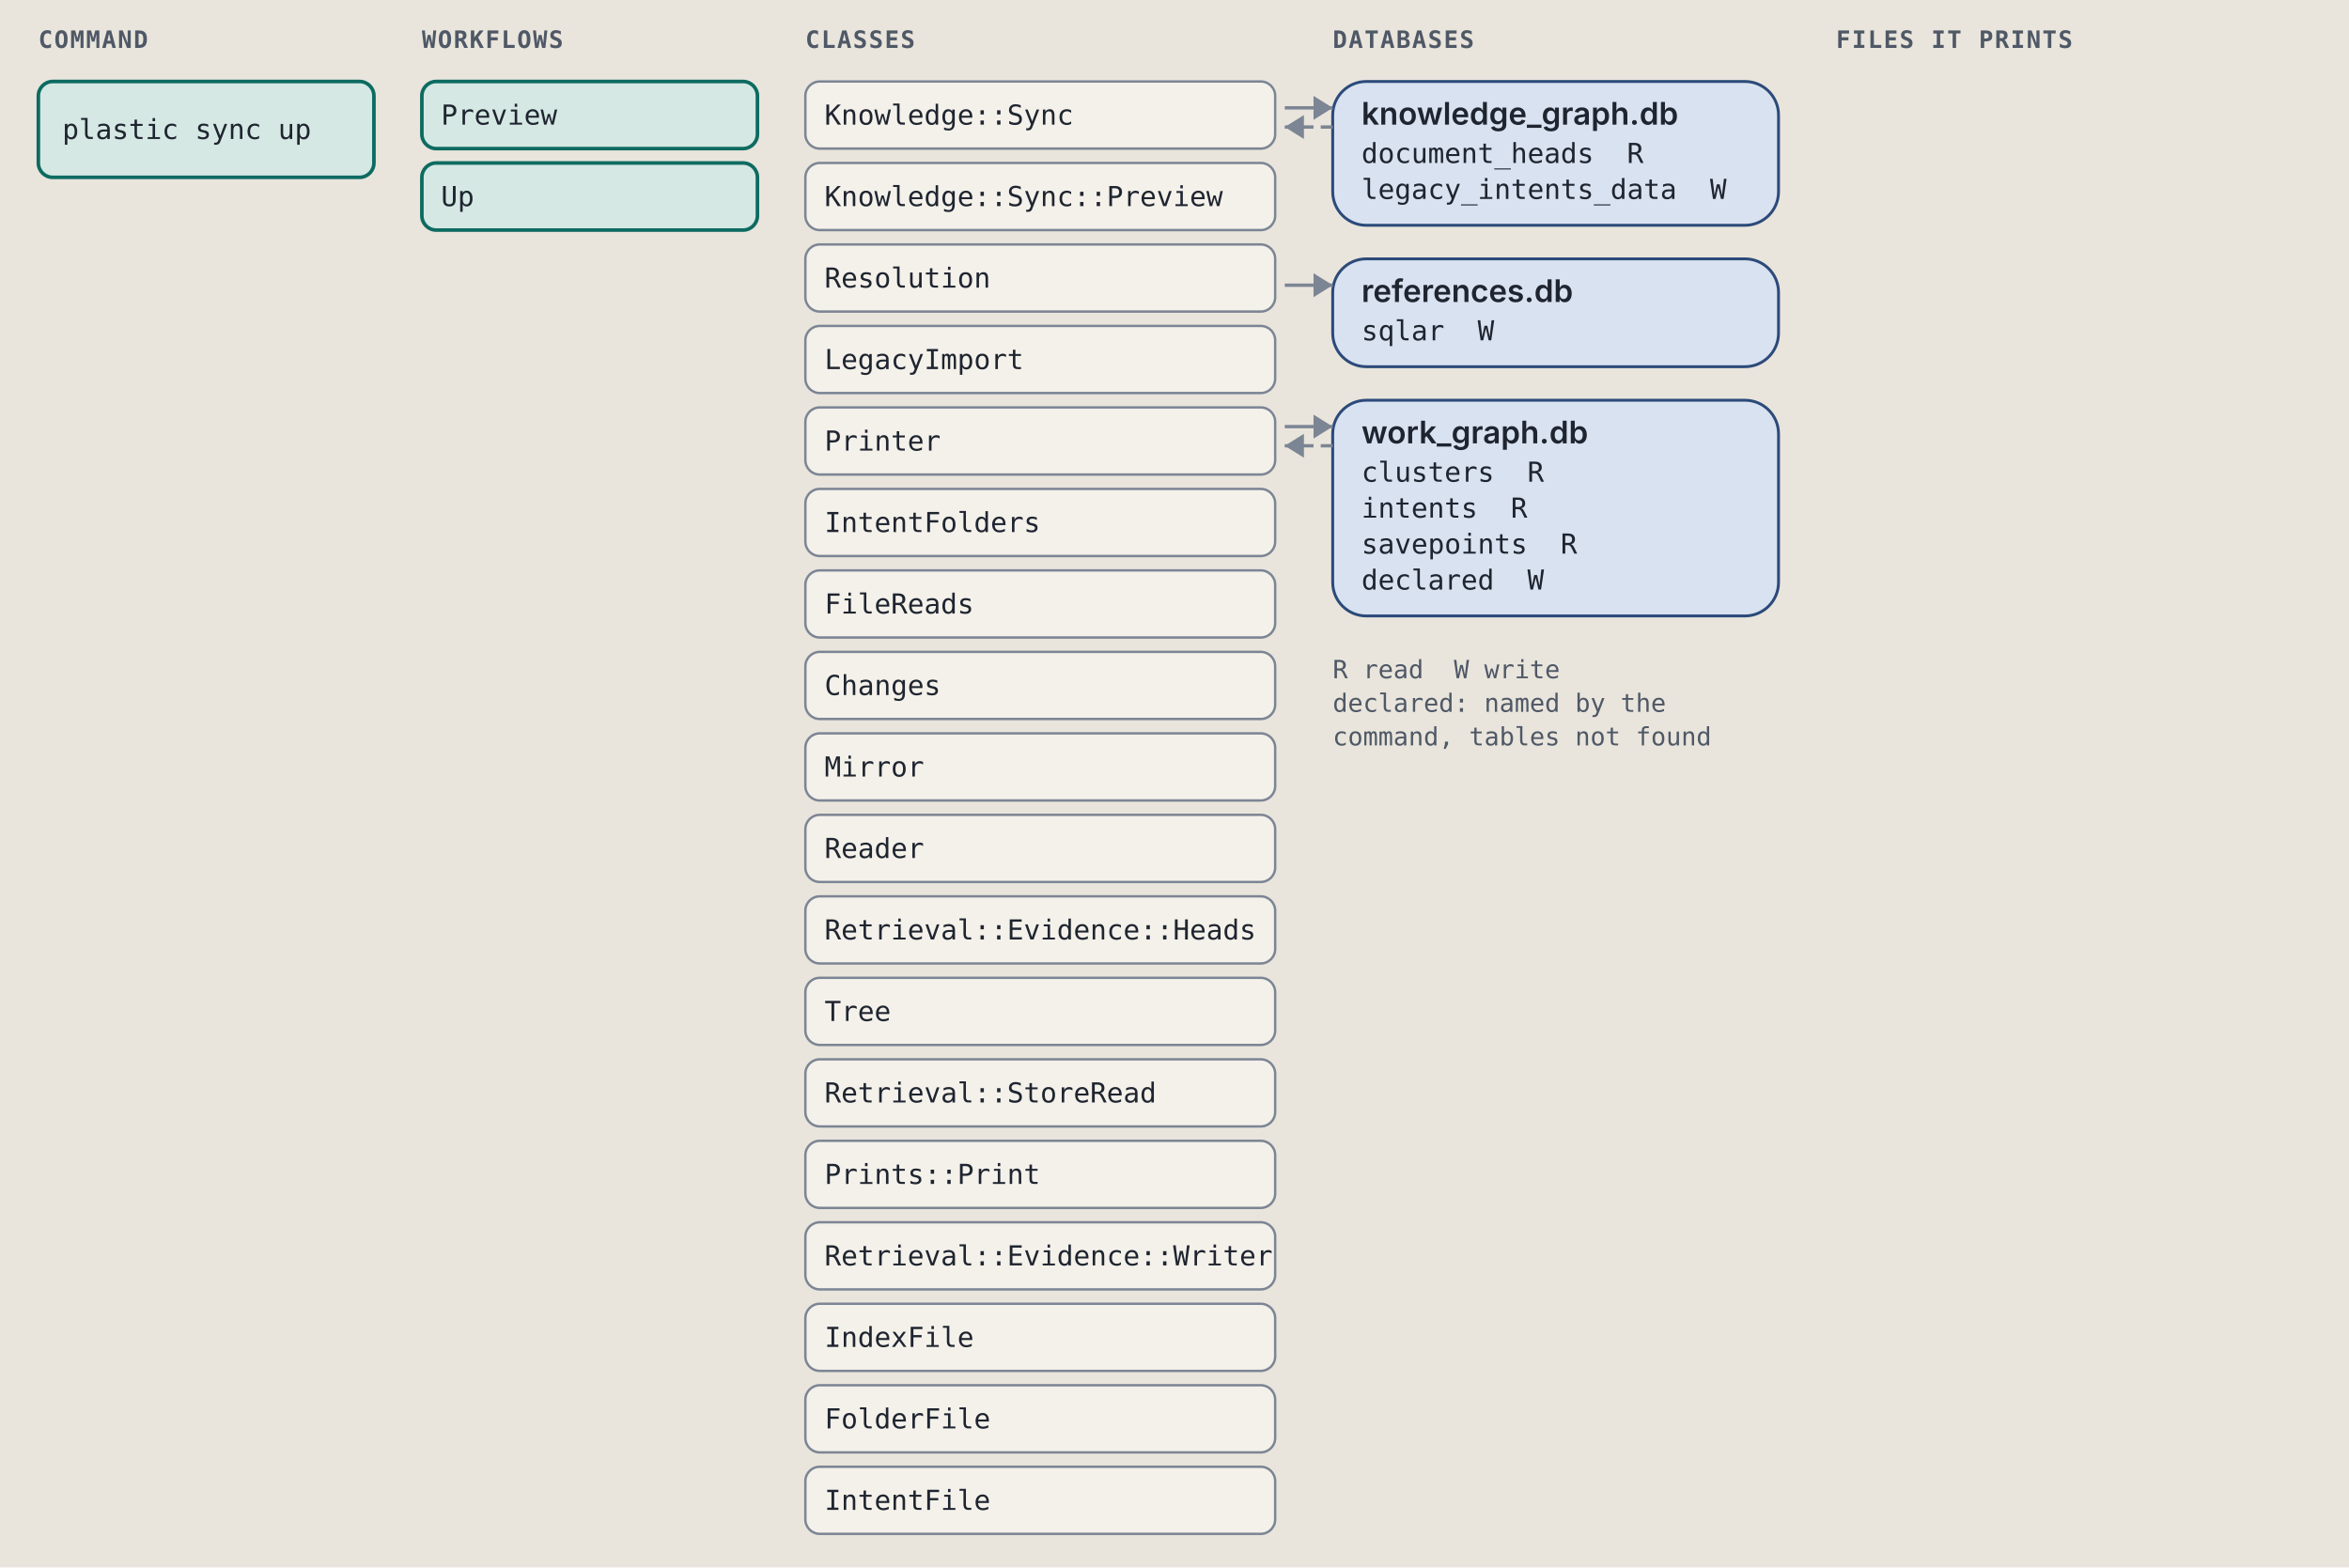
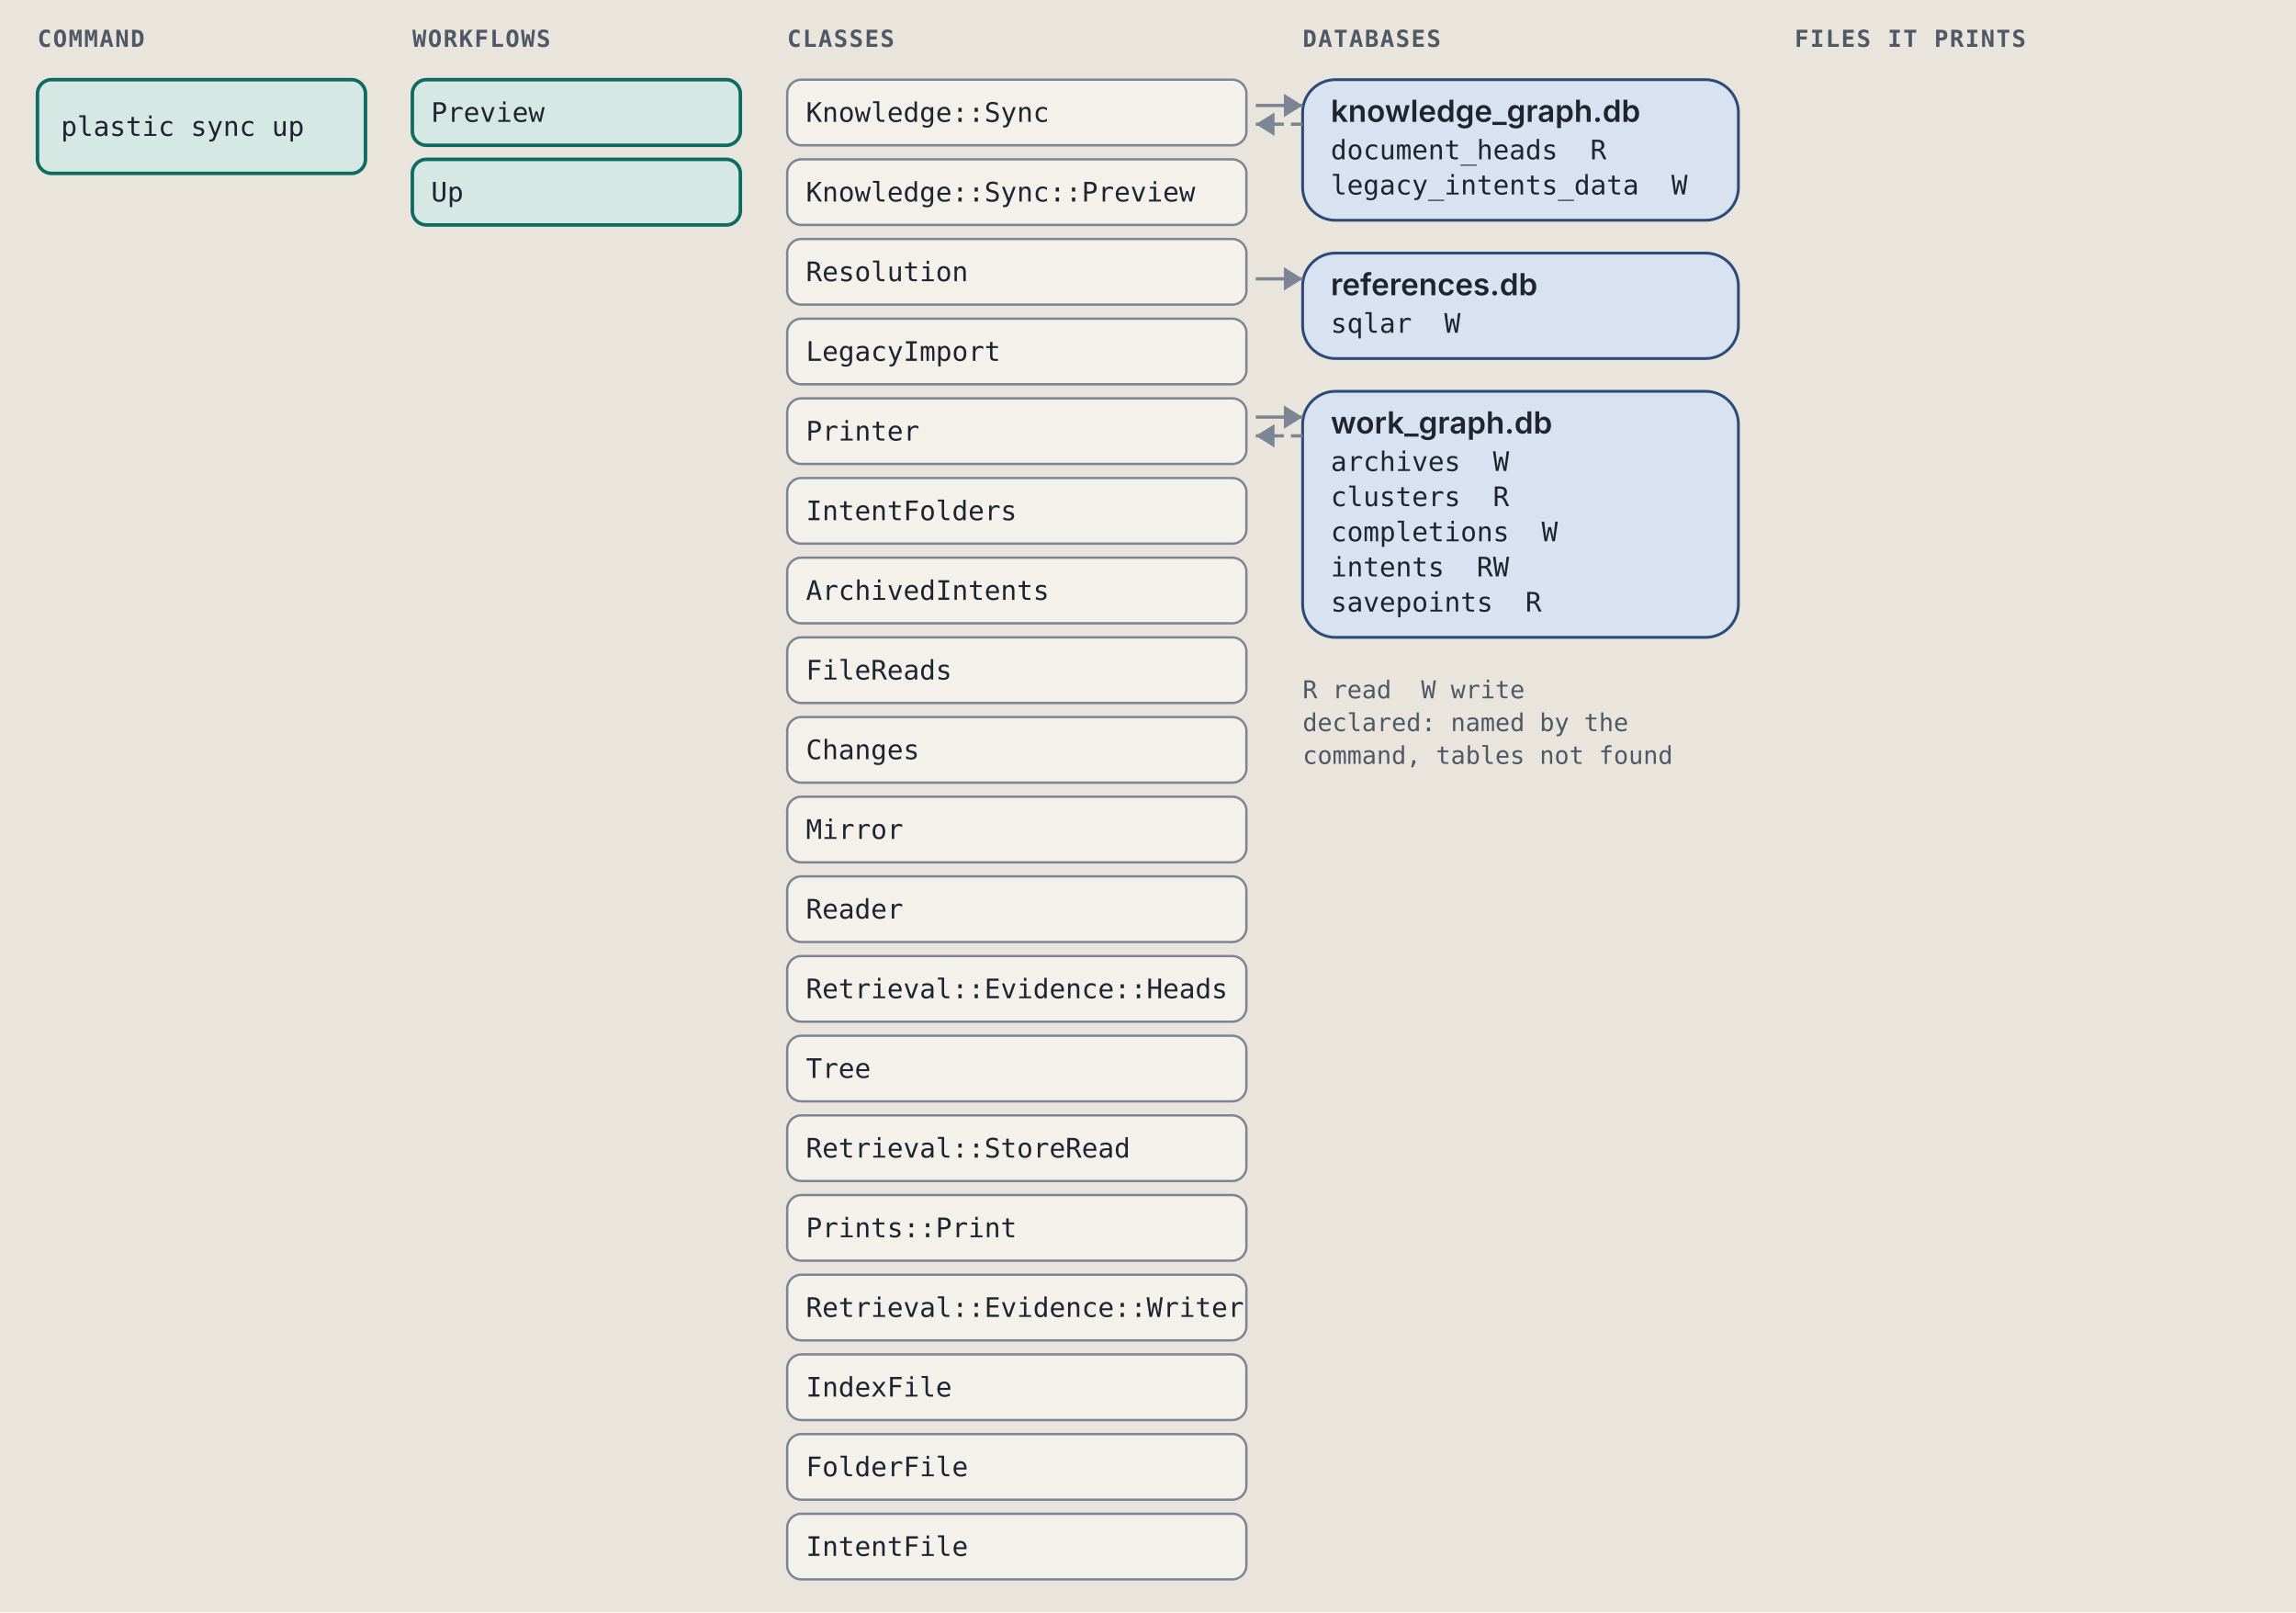
- <svg xmlns="http://www.w3.org/2000/svg" viewBox="0 0 980 654" width="980" height="654" role="img" xml:space="preserve">
+ <svg xmlns="http://www.w3.org/2000/svg" viewBox="0 0 980 688" width="980" height="688" role="img" xml:space="preserve">
  <style>.ground { fill: #e9e5dc; }
.card { fill: #f4f1ea; stroke: #7c8594; stroke-width: 1; }
.lane-code { fill: #d5e8e3; stroke: #0d6b61; stroke-width: 1.5; }
.lane-agent { fill: #f1e2c7; stroke: #9a5508; stroke-width: 1.5; }
.stop-refusal { fill: #e4dcf5; stroke: #5b35b0; stroke-width: 1.2; }
.stop-failure { fill: #f4d9d4; stroke: #a8261b; stroke-width: 1.2; }
.end { fill: #d9e2f0; stroke: #2c4a7a; stroke-width: 1.2; }
.wire { fill: none; stroke: #7c8594; stroke-width: 1.4; }
.wire-read { fill: none; stroke: #7c8594; stroke-width: 1.4; stroke-dasharray: 5 3; }
.wire-refusal { fill: none; stroke: #5b35b0; stroke-width: 1.2; stroke-dasharray: 4 3; }
.wire-failure { fill: none; stroke: #a8261b; stroke-width: 1.2; stroke-dasharray: 4 3; }
.head { fill: #7c8594; }
.t { fill: #1f2530; font: 12px "IBM Plex Sans", system-ui, -apple-system, "Segoe UI", sans-serif; }
.tb { fill: #1f2530; font: 600 13px "IBM Plex Sans", system-ui, -apple-system, "Segoe UI", sans-serif; }
.tm { fill: #1f2530; font: 11.5px "IBM Plex Mono", ui-monospace, Menlo, Consolas, monospace; }
.tag { font: 600 10px "IBM Plex Mono", ui-monospace, Menlo, Consolas, monospace; letter-spacing: .06em; }
.tag-code { fill: #0d6b61; } .tag-agent { fill: #9a5508; } .tag-refusal { fill: #5b35b0; }
.tag-failure { fill: #a8261b; } .tag-end { fill: #2c4a7a; } .tag-muted { fill: #4f5866; }
.tm.tag-muted { font-size: 10.5px; }
.db { fill: #d9e2f0; stroke: #2c4a7a; stroke-width: 1.2; }
.codebox { fill: #f4f1ea; stroke: #7c8594; stroke-width: 1; }
.cx { fill: #1f2530; font: 12px "IBM Plex Mono", ui-monospace, Menlo, Consolas, monospace; white-space: pre; }
.cx-n { fill: #4f5866; font: 11px "IBM Plex Mono", ui-monospace, Menlo, Consolas, monospace; }
.cx-k { fill: #5b35b0; } .cx-s { fill: #9a5508; } .cx-y { fill: #0d6b61; }
.cx-w { fill: #2c4a7a; font-weight: 600; } .cx-t { fill: #a8261b; } .cx-c { fill: #4f5866; font-style: italic; }
.badge { fill: #2c4a7a; } .badge-t { fill: #e9e5dc; font: 600 11px "IBM Plex Mono", ui-monospace, Menlo, Consolas, monospace; }
.bracket { fill: none; stroke: #2c4a7a; stroke-width: 1.4; }
.term { fill: #16191e; stroke: #7c8594; stroke-width: 1; }
.term-t { fill: #e6e2d8; font: 12px "IBM Plex Mono", ui-monospace, Menlo, Consolas, monospace; }
.term-p { fill: #8fd18f; font: 12px "IBM Plex Mono", ui-monospace, Menlo, Consolas, monospace; }
.term-m { fill: #a3abb6; font: 12px "IBM Plex Mono", ui-monospace, Menlo, Consolas, monospace; }
.big { font: 700 36px "IBM Plex Mono", ui-monospace, Menlo, Consolas, monospace; }

@media (prefers-color-scheme: dark) {
.ground { fill: #171a1f; }
.card { fill: #20242b; stroke: #8a93a2; stroke-width: 1; }
.lane-code { fill: #173a36; stroke: #5cc4b4; stroke-width: 1.5; }
.lane-agent { fill: #3d2e17; stroke: #e5a95a; stroke-width: 1.5; }
.stop-refusal { fill: #2d2445; stroke: #b59cf2; stroke-width: 1.2; }
.stop-failure { fill: #45211e; stroke: #f2958a; stroke-width: 1.2; }
.end { fill: #1f2c42; stroke: #97b6e8; stroke-width: 1.2; }
.wire { fill: none; stroke: #8a93a2; stroke-width: 1.4; }
.wire-read { fill: none; stroke: #8a93a2; stroke-width: 1.4; stroke-dasharray: 5 3; }
.wire-refusal { fill: none; stroke: #b59cf2; stroke-width: 1.2; stroke-dasharray: 4 3; }
.wire-failure { fill: none; stroke: #f2958a; stroke-width: 1.2; stroke-dasharray: 4 3; }
.head { fill: #8a93a2; }
.t { fill: #e8e4da; font: 12px "IBM Plex Sans", system-ui, -apple-system, "Segoe UI", sans-serif; }
.tb { fill: #e8e4da; font: 600 13px "IBM Plex Sans", system-ui, -apple-system, "Segoe UI", sans-serif; }
.tm { fill: #e8e4da; font: 11.5px "IBM Plex Mono", ui-monospace, Menlo, Consolas, monospace; }
.tag { font: 600 10px "IBM Plex Mono", ui-monospace, Menlo, Consolas, monospace; letter-spacing: .06em; }
.tag-code { fill: #5cc4b4; } .tag-agent { fill: #e5a95a; } .tag-refusal { fill: #b59cf2; }
.tag-failure { fill: #f2958a; } .tag-end { fill: #97b6e8; } .tag-muted { fill: #b3b9c3; }
.tm.tag-muted { font-size: 10.5px; }
.db { fill: #1f2c42; stroke: #97b6e8; stroke-width: 1.2; }
.codebox { fill: #20242b; stroke: #8a93a2; stroke-width: 1; }
.cx { fill: #e8e4da; font: 12px "IBM Plex Mono", ui-monospace, Menlo, Consolas, monospace; white-space: pre; }
.cx-n { fill: #b3b9c3; font: 11px "IBM Plex Mono", ui-monospace, Menlo, Consolas, monospace; }
.cx-k { fill: #b59cf2; } .cx-s { fill: #e5a95a; } .cx-y { fill: #5cc4b4; }
.cx-w { fill: #97b6e8; font-weight: 600; } .cx-t { fill: #f2958a; } .cx-c { fill: #b3b9c3; font-style: italic; }
.badge { fill: #97b6e8; } .badge-t { fill: #171a1f; font: 600 11px "IBM Plex Mono", ui-monospace, Menlo, Consolas, monospace; }
.bracket { fill: none; stroke: #97b6e8; stroke-width: 1.4; }
.term { fill: #16191e; stroke: #8a93a2; stroke-width: 1; }
.term-t { fill: #e6e2d8; font: 12px "IBM Plex Mono", ui-monospace, Menlo, Consolas, monospace; }
.term-p { fill: #8fd18f; font: 12px "IBM Plex Mono", ui-monospace, Menlo, Consolas, monospace; }
.term-m { fill: #a3abb6; font: 12px "IBM Plex Mono", ui-monospace, Menlo, Consolas, monospace; }
.big { font: 700 36px "IBM Plex Mono", ui-monospace, Menlo, Consolas, monospace; }
}</style>
  <rect width="100%" height="100%" class="ground" />
  <text x="16" y="20" class="tag tag-muted" text-anchor="start">COMMAND</text>
  <text x="176" y="20" class="tag tag-muted" text-anchor="start">WORKFLOWS</text>
  <text x="336" y="20" class="tag tag-muted" text-anchor="start">CLASSES</text>
  <text x="556" y="20" class="tag tag-muted" text-anchor="start">DATABASES</text>
  <text x="766" y="20" class="tag tag-muted" text-anchor="start">FILES IT PRINTS</text>
  <rect x="16" y="34" width="140" height="40" rx="6" class="lane-code" />
  <text x="26" y="58" class="tm" text-anchor="start">plastic sync up</text>
  <rect x="176" y="34" width="140" height="28" rx="6" class="lane-code" />
  <text x="184" y="52" class="tm" text-anchor="start">Preview</text>
  <rect x="176" y="68" width="140" height="28" rx="6" class="lane-code" />
  <text x="184" y="86" class="tm" text-anchor="start">Up</text>
  <rect x="336" y="34" width="196" height="28" rx="6" class="card" />
  <text x="344" y="52" class="tm" text-anchor="start">Knowledge::Sync</text>
  <rect x="336" y="68" width="196" height="28" rx="6" class="card" />
  <text x="344" y="86" class="tm" text-anchor="start">Knowledge::Sync::Preview</text>
  <rect x="336" y="102" width="196" height="28" rx="6" class="card" />
  <text x="344" y="120" class="tm" text-anchor="start">Resolution</text>
  <rect x="336" y="136" width="196" height="28" rx="6" class="card" />
  <text x="344" y="154" class="tm" text-anchor="start">LegacyImport</text>
  <rect x="336" y="170" width="196" height="28" rx="6" class="card" />
  <text x="344" y="188" class="tm" text-anchor="start">Printer</text>
  <rect x="336" y="204" width="196" height="28" rx="6" class="card" />
  <text x="344" y="222" class="tm" text-anchor="start">IntentFolders</text>
  <rect x="336" y="238" width="196" height="28" rx="6" class="card" />
-   <text x="344" y="256" class="tm" text-anchor="start">FileReads</text>
+   <text x="344" y="256" class="tm" text-anchor="start">ArchivedIntents</text>
  <rect x="336" y="272" width="196" height="28" rx="6" class="card" />
-   <text x="344" y="290" class="tm" text-anchor="start">Changes</text>
+   <text x="344" y="290" class="tm" text-anchor="start">FileReads</text>
  <rect x="336" y="306" width="196" height="28" rx="6" class="card" />
-   <text x="344" y="324" class="tm" text-anchor="start">Mirror</text>
+   <text x="344" y="324" class="tm" text-anchor="start">Changes</text>
  <rect x="336" y="340" width="196" height="28" rx="6" class="card" />
-   <text x="344" y="358" class="tm" text-anchor="start">Reader</text>
+   <text x="344" y="358" class="tm" text-anchor="start">Mirror</text>
  <rect x="336" y="374" width="196" height="28" rx="6" class="card" />
-   <text x="344" y="392" class="tm" text-anchor="start">Retrieval::Evidence::Heads</text>
+   <text x="344" y="392" class="tm" text-anchor="start">Reader</text>
  <rect x="336" y="408" width="196" height="28" rx="6" class="card" />
-   <text x="344" y="426" class="tm" text-anchor="start">Tree</text>
+   <text x="344" y="426" class="tm" text-anchor="start">Retrieval::Evidence::Heads</text>
  <rect x="336" y="442" width="196" height="28" rx="6" class="card" />
-   <text x="344" y="460" class="tm" text-anchor="start">Retrieval::StoreRead</text>
+   <text x="344" y="460" class="tm" text-anchor="start">Tree</text>
  <rect x="336" y="476" width="196" height="28" rx="6" class="card" />
-   <text x="344" y="494" class="tm" text-anchor="start">Prints::Print</text>
+   <text x="344" y="494" class="tm" text-anchor="start">Retrieval::StoreRead</text>
  <rect x="336" y="510" width="196" height="28" rx="6" class="card" />
-   <text x="344" y="528" class="tm" text-anchor="start">Retrieval::Evidence::Writer</text>
+   <text x="344" y="528" class="tm" text-anchor="start">Prints::Print</text>
  <rect x="336" y="544" width="196" height="28" rx="6" class="card" />
-   <text x="344" y="562" class="tm" text-anchor="start">IndexFile</text>
+   <text x="344" y="562" class="tm" text-anchor="start">Retrieval::Evidence::Writer</text>
  <rect x="336" y="578" width="196" height="28" rx="6" class="card" />
-   <text x="344" y="596" class="tm" text-anchor="start">FolderFile</text>
+   <text x="344" y="596" class="tm" text-anchor="start">IndexFile</text>
  <rect x="336" y="612" width="196" height="28" rx="6" class="card" />
-   <text x="344" y="630" class="tm" text-anchor="start">IntentFile</text>
+   <text x="344" y="630" class="tm" text-anchor="start">FolderFile</text>
+   <rect x="336" y="646" width="196" height="28" rx="6" class="card" />
+   <text x="344" y="664" class="tm" text-anchor="start">IntentFile</text>
  <rect x="556" y="34" width="186" height="60" rx="14" class="db" />
  <text x="568" y="52" class="tb" text-anchor="start">knowledge_graph.db</text>
  <text x="568" y="68" class="tm" text-anchor="start">document_heads  R</text>
  <text x="568" y="83" class="tm" text-anchor="start">legacy_intents_data  W</text>
  <path d="M 536 45 L 556 45" class="wire" />
  <path d="M 548 40 L 556 45 L 548 50 Z" class="head" />
  <path d="M 556 53 L 536 53" class="wire-read" />
  <path d="M 544 48 L 536 53 L 544 58 Z" class="head" />
  <rect x="556" y="108" width="186" height="45" rx="14" class="db" />
  <text x="568" y="126" class="tb" text-anchor="start">references.db</text>
  <text x="568" y="142" class="tm" text-anchor="start">sqlar  W</text>
  <path d="M 536 119 L 556 119" class="wire" />
  <path d="M 548 114 L 556 119 L 548 124 Z" class="head" />
-   <rect x="556" y="167" width="186" height="90" rx="14" class="db" />
+   <rect x="556" y="167" width="186" height="105" rx="14" class="db" />
  <text x="568" y="185" class="tb" text-anchor="start">work_graph.db</text>
-   <text x="568" y="201" class="tm" text-anchor="start">clusters  R</text>
-   <text x="568" y="216" class="tm" text-anchor="start">intents  R</text>
-   <text x="568" y="231" class="tm" text-anchor="start">savepoints  R</text>
-   <text x="568" y="246" class="tm" text-anchor="start">declared  W</text>
+   <text x="568" y="201" class="tm" text-anchor="start">archives  W</text>
+   <text x="568" y="216" class="tm" text-anchor="start">clusters  R</text>
+   <text x="568" y="231" class="tm" text-anchor="start">completions  W</text>
+   <text x="568" y="246" class="tm" text-anchor="start">intents  RW</text>
+   <text x="568" y="261" class="tm" text-anchor="start">savepoints  R</text>
  <path d="M 536 178 L 556 178" class="wire" />
  <path d="M 548 173 L 556 178 L 548 183 Z" class="head" />
  <path d="M 556 186 L 536 186" class="wire-read" />
  <path d="M 544 181 L 536 186 L 544 191 Z" class="head" />
-   <text x="556" y="283" class="tm tag-muted" text-anchor="start">R read  W write</text>
-   <text x="556" y="297" class="tm tag-muted" text-anchor="start">declared: named by the</text>
-   <text x="556" y="311" class="tm tag-muted" text-anchor="start">command, tables not found</text>
+   <text x="556" y="298" class="tm tag-muted" text-anchor="start">R read  W write</text>
+   <text x="556" y="312" class="tm tag-muted" text-anchor="start">declared: named by the</text>
+   <text x="556" y="326" class="tm tag-muted" text-anchor="start">command, tables not found</text>
</svg>
